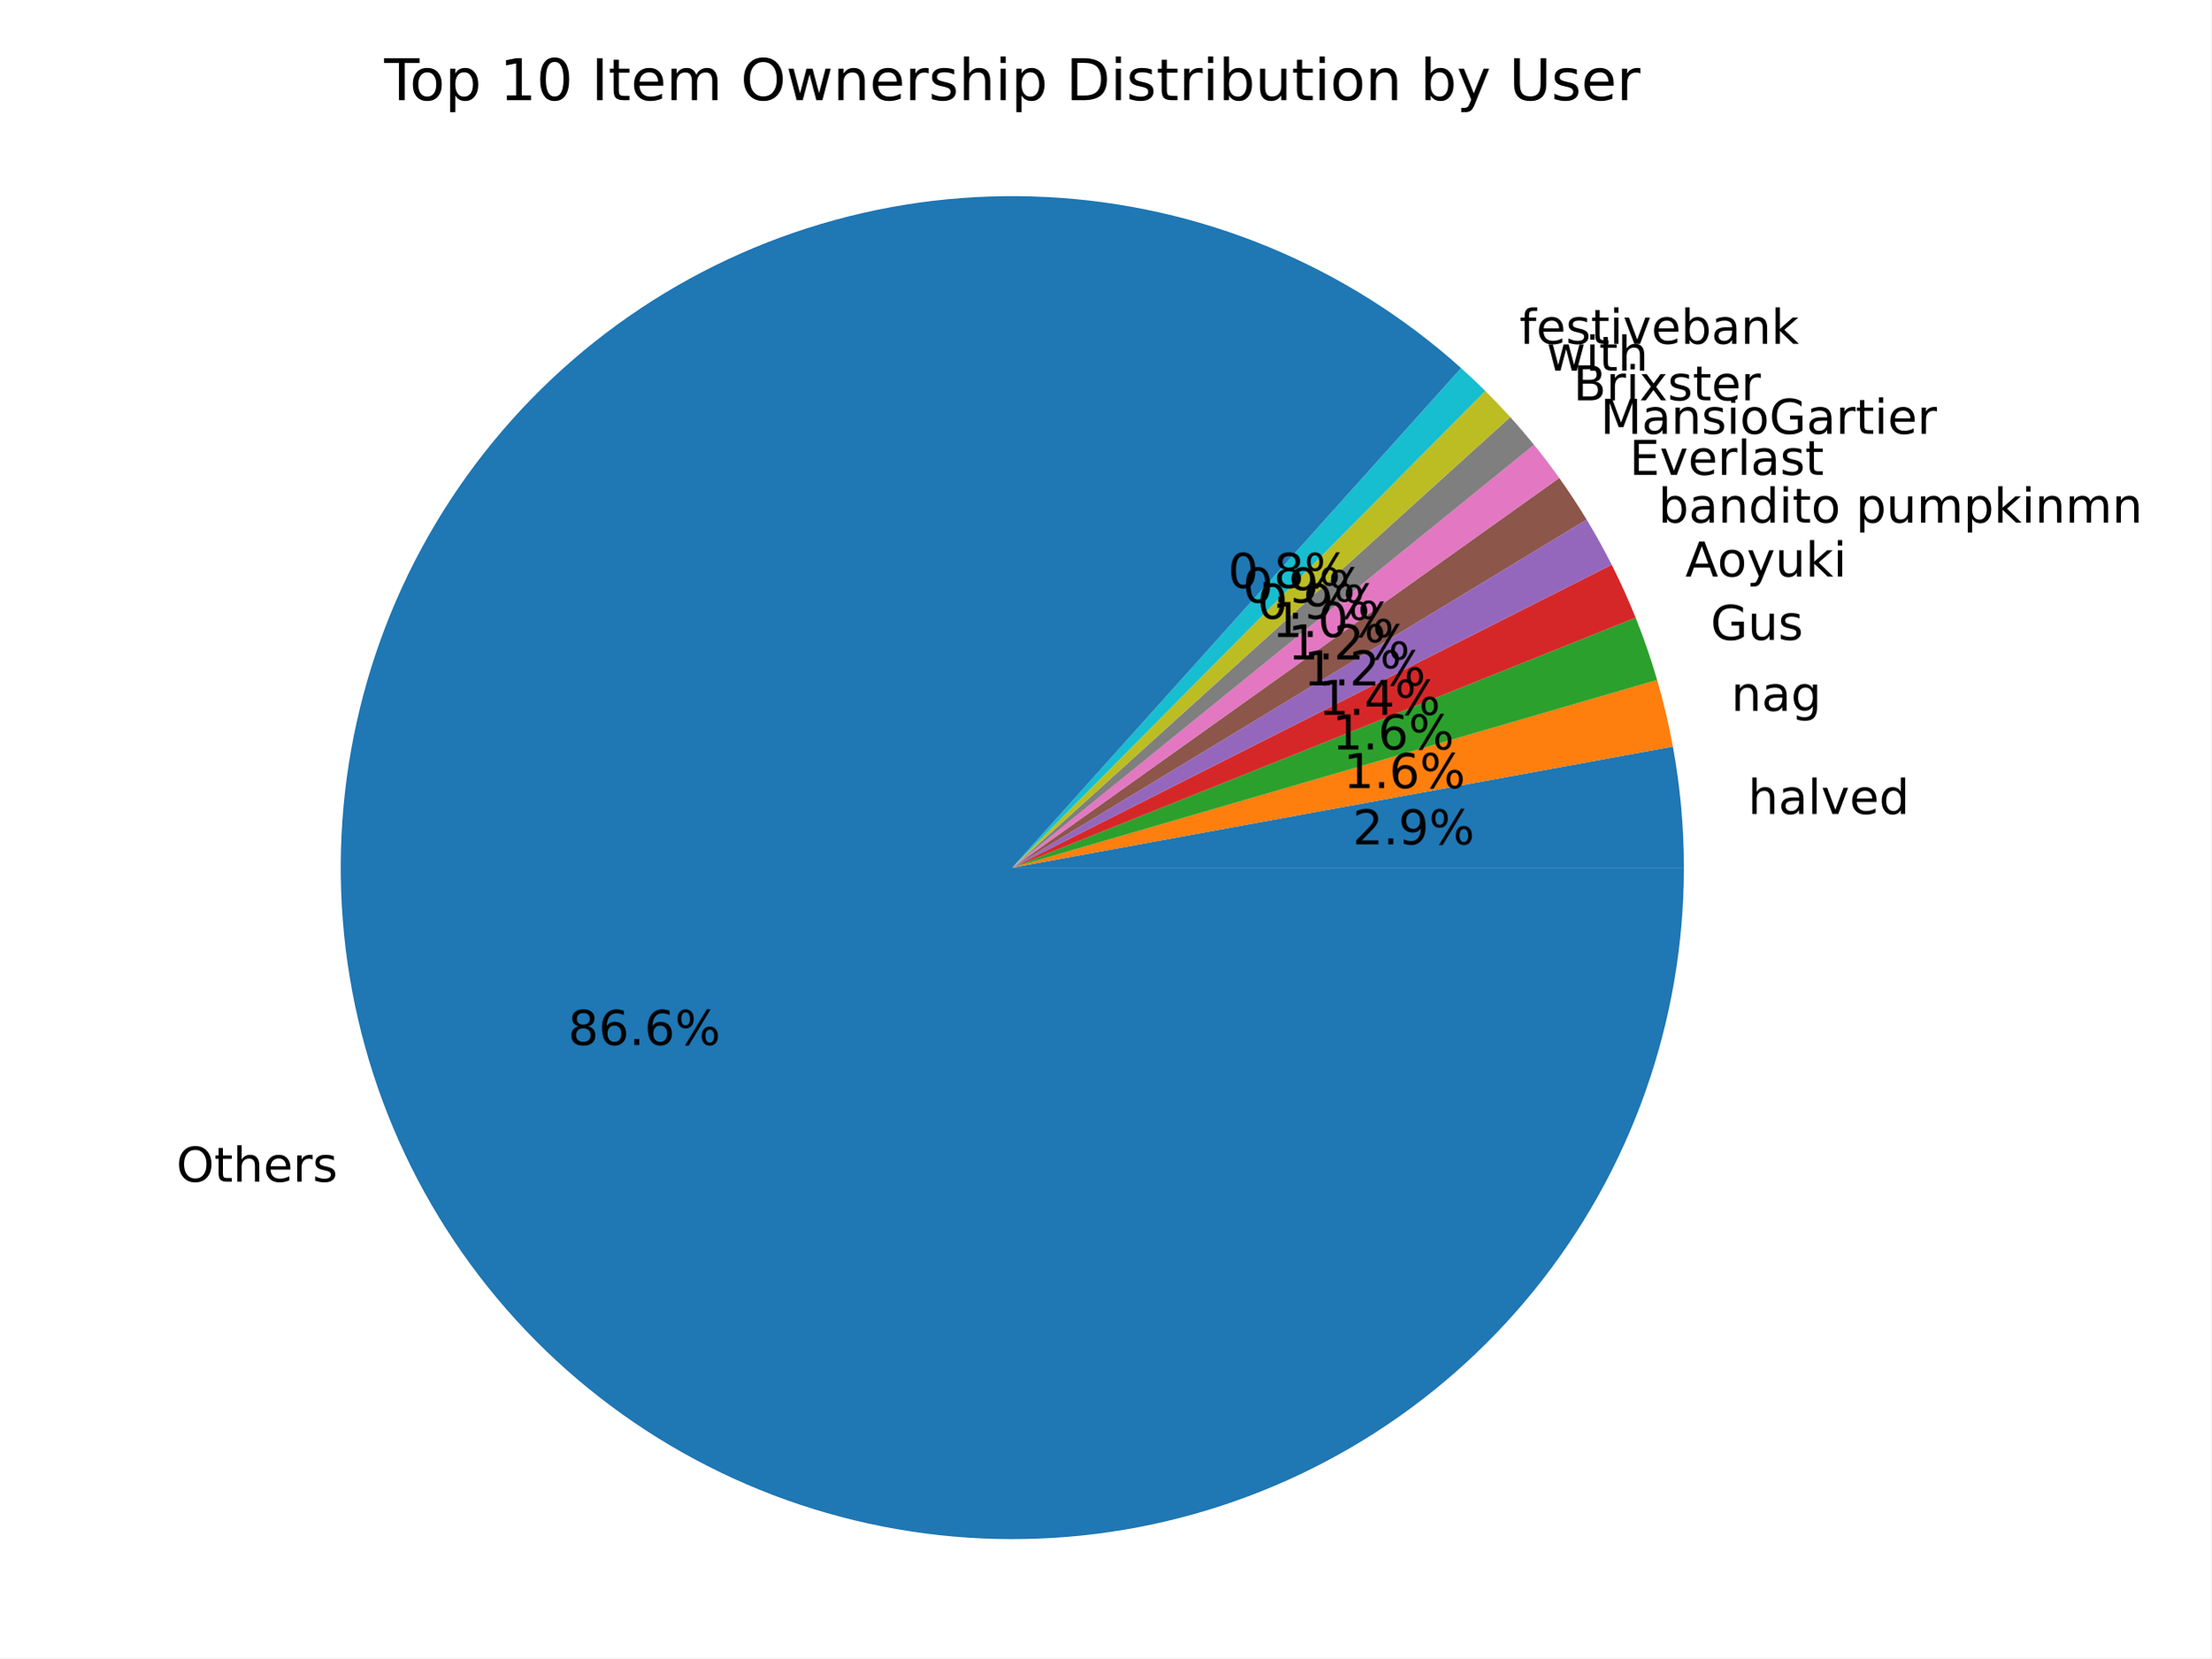
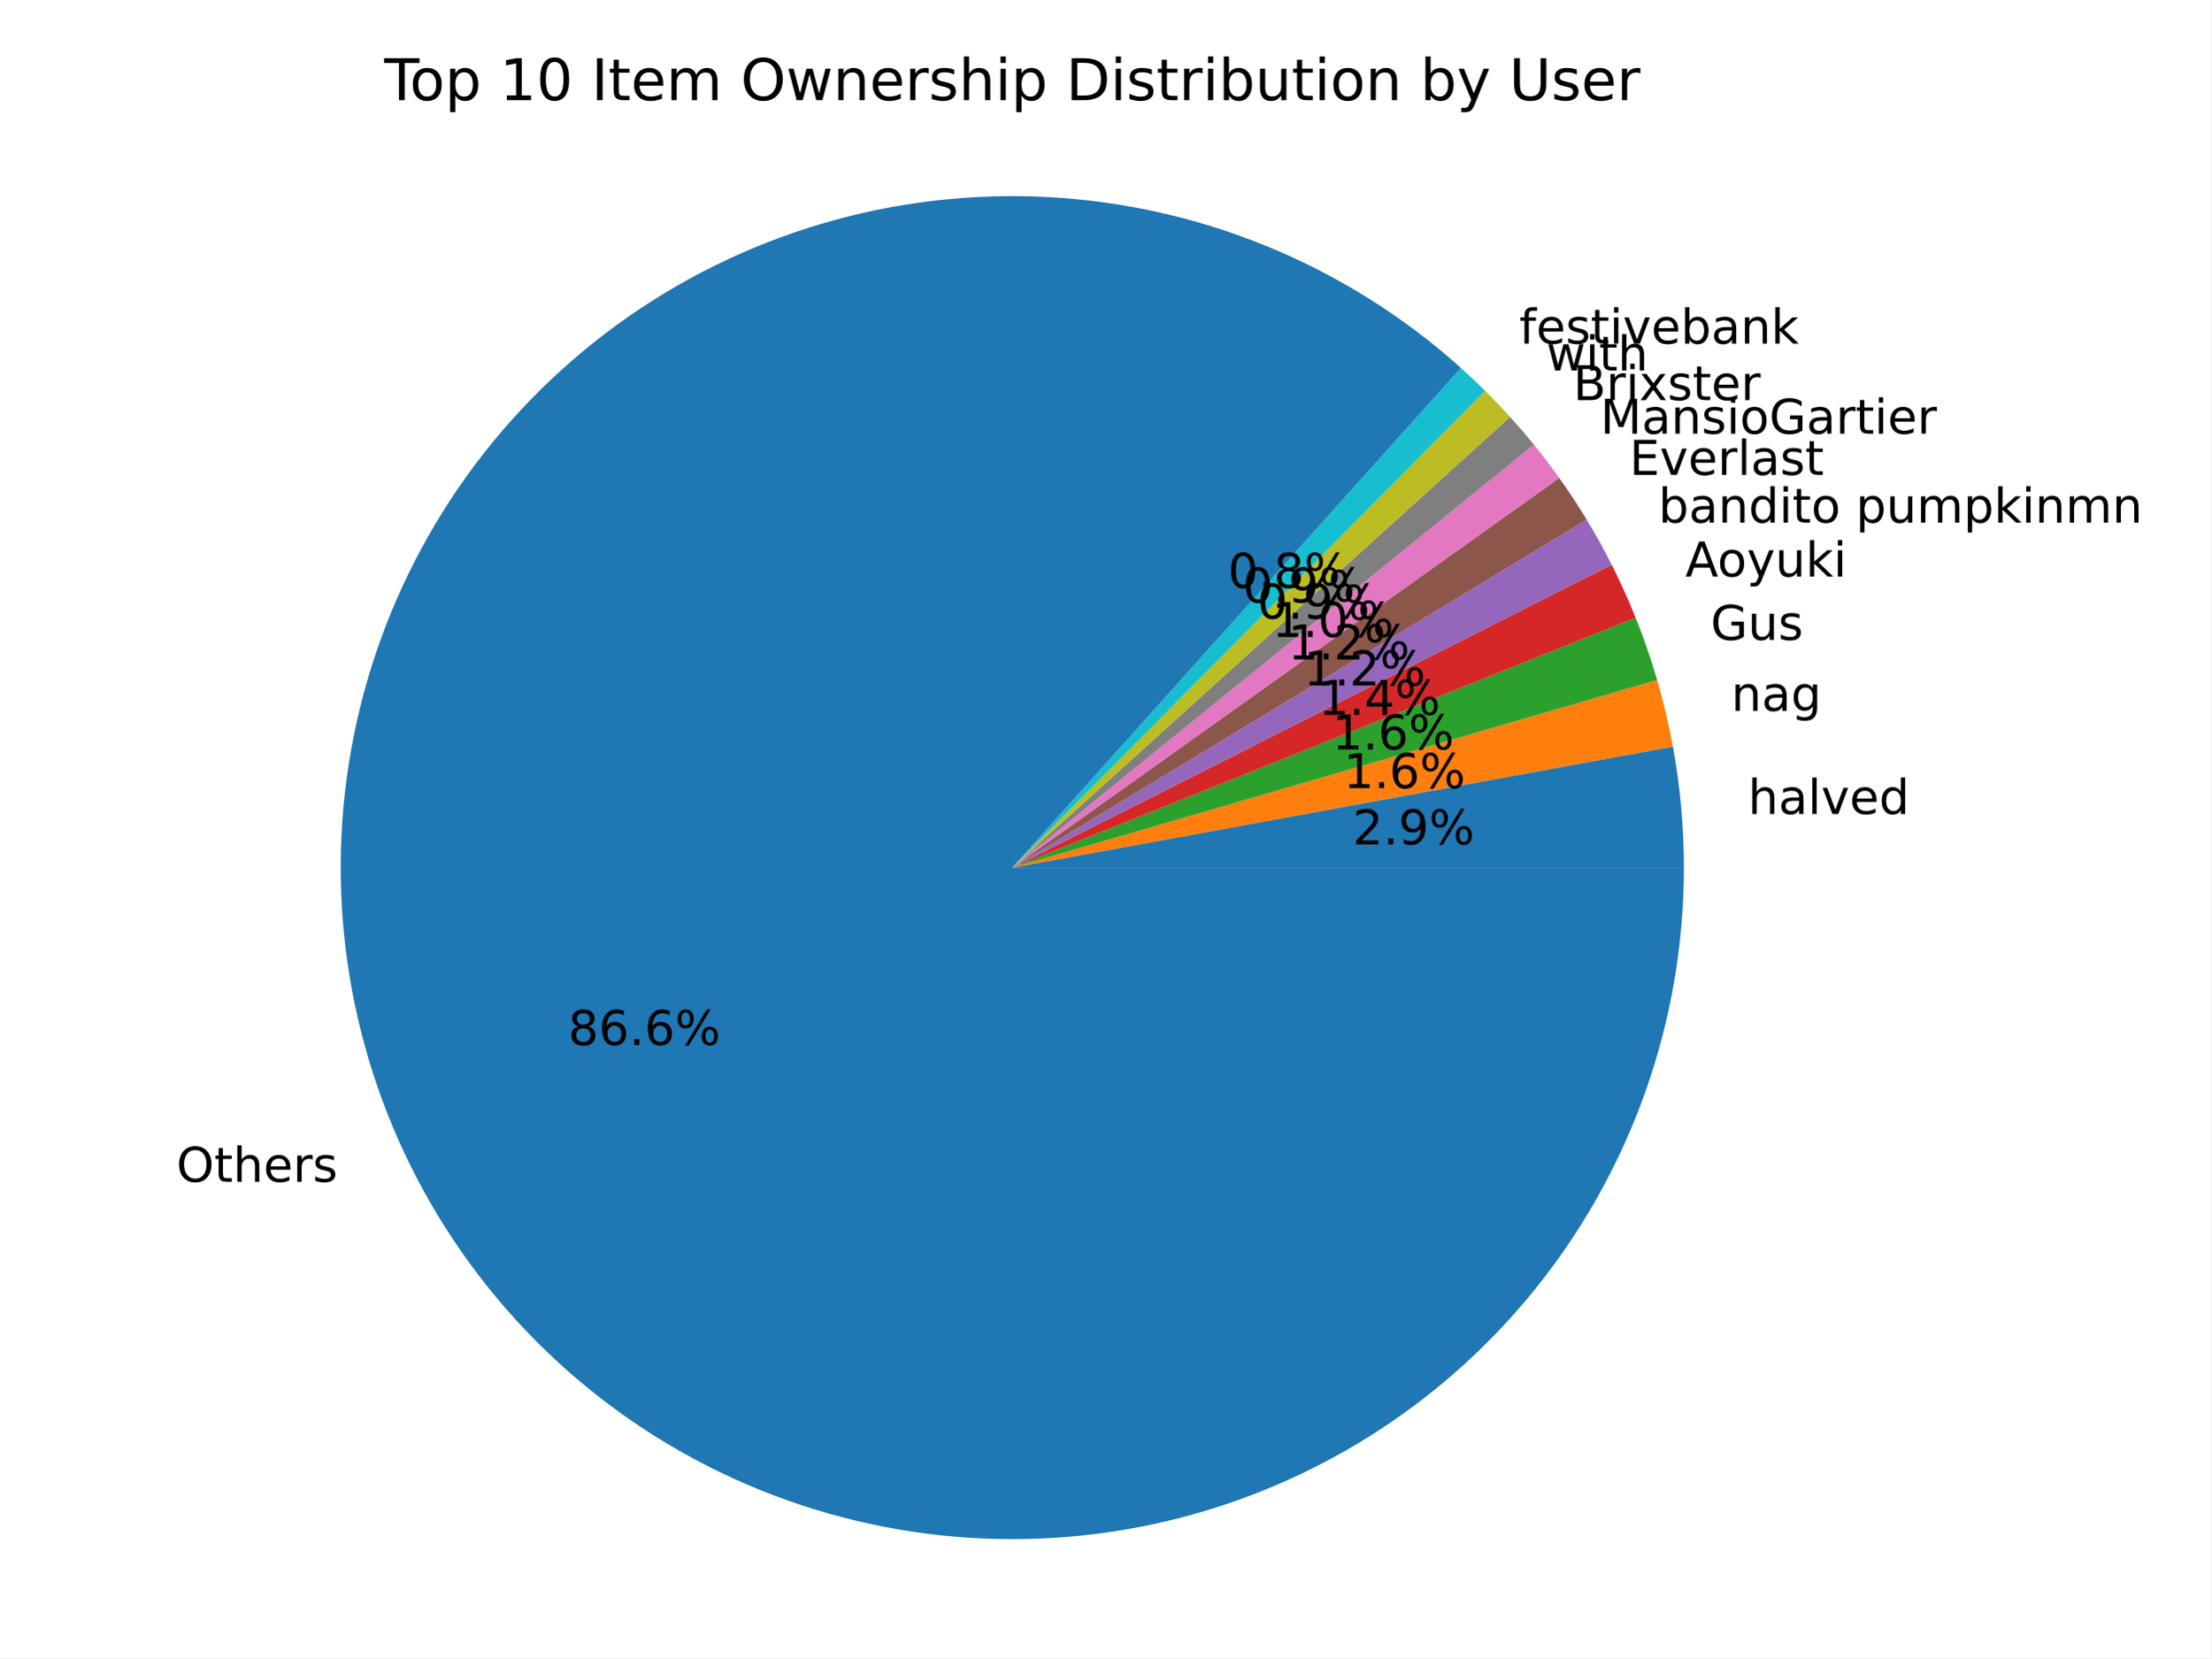
<svg xmlns="http://www.w3.org/2000/svg" xmlns:xlink="http://www.w3.org/1999/xlink" width="460.8pt" height="345.6pt" viewBox="0 0 460.8 345.6" version="1.1">
  <defs>
    <style type="text/css">*{stroke-linejoin: round; stroke-linecap: butt}</style>
  </defs>
  <g id="figure_1">
    <g id="patch_1">
      <path d="M 0 345.6  L 460.8 345.6  L 460.8 0  L 0 0  z " style="fill: #ffffff" />
    </g>
    <g id="axes_1">
      <g id="patch_2">
-         <path d="M 350.931 180.84  C 350.931 176.608 350.739 172.379 350.356 168.164  C 349.973 163.95 349.399 159.755 348.635 155.593  L 210.968 180.84  z " style="fill: #1f77b4" />
+         <path d="M 350.93 180.84  C 350.93 176.609 350.738 172.379 350.355 168.165  C 349.972 163.951 349.398 159.757 348.635 155.595  L 210.967 180.84  z " style="fill: #1f77b4" />
      </g>
      <g id="patch_3">
-         <path d="M 348.635 155.593  C 348.207 153.255 347.718 150.929 347.171 148.616  C 346.624 146.303 346.018 144.004 345.354 141.722  L 210.968 180.84  z " style="fill: #ff7f0e" />
+         <path d="M 348.635 155.595  C 348.206 153.257 347.718 150.931 347.171 148.618  C 346.623 146.305 346.017 144.006 345.353 141.724  L 210.967 180.84  z " style="fill: #ff7f0e" />
      </g>
      <g id="patch_4">
-         <path d="M 345.354 141.722  C 344.714 139.524 344.02 137.341 343.273 135.177  C 342.526 133.012 341.726 130.867 340.874 128.741  L 210.968 180.84  z " style="fill: #2ca02c" />
+         <path d="M 345.353 141.724  C 344.713 139.526 344.02 137.344 343.273 135.179  C 342.526 133.015 341.726 130.869 340.874 128.744  L 210.967 180.84  z " style="fill: #2ca02c" />
      </g>
      <g id="patch_5">
-         <path d="M 340.874 128.741  C 340.122 126.867 339.329 125.009 338.497 123.168  C 337.665 121.328 336.793 119.506 335.882 117.703  L 210.968 180.84  z " style="fill: #d62728" />
+         <path d="M 340.874 128.744  C 340.122 126.87 339.33 125.012 338.498 123.171  C 337.665 121.331 336.794 119.509 335.882 117.707  L 210.967 180.84  z " style="fill: #d62728" />
      </g>
      <g id="patch_6">
-         <path d="M 335.882 117.703  C 335.073 116.102 334.233 114.518 333.363 112.949  C 332.493 111.381 331.593 109.829 330.664 108.296  L 210.968 180.84  z " style="fill: #9467bd" />
+         <path d="M 335.882 117.707  C 335.074 116.106 334.234 114.521 333.364 112.953  C 332.494 111.385 331.594 109.833 330.665 108.3  L 210.967 180.84  z " style="fill: #9467bd" />
      </g>
      <g id="patch_7">
-         <path d="M 330.664 108.296  C 329.766 106.814 328.84 105.349 327.888 103.902  C 326.936 102.455 325.956 101.025 324.951 99.614  L 210.968 180.84  z " style="fill: #8c564b" />
+         <path d="M 330.665 108.3  C 329.767 106.818 328.842 105.353 327.89 103.906  C 326.937 102.459 325.958 101.03 324.953 99.619  L 210.967 180.84  z " style="fill: #8c564b" />
      </g>
      <g id="patch_8">
-         <path d="M 324.951 99.614  C 324.112 98.438 323.255 97.274 322.381 96.123  C 321.506 94.973 320.613 93.836 319.704 92.713  L 210.968 180.84  z " style="fill: #e377c2" />
+         <path d="M 324.953 99.619  C 324.109 98.435 323.247 97.264 322.367 96.107  C 321.487 94.95 320.589 93.806 319.673 92.677  L 210.967 180.84  z " style="fill: #e377c2" />
      </g>
      <g id="patch_9">
-         <path d="M 319.704 92.713  C 318.903 91.726 318.09 90.749 317.263 89.784  C 316.436 88.819 315.596 87.865 314.743 86.922  L 210.968 180.84  z " style="fill: #7f7f7f" />
+         <path d="M 319.673 92.677  C 318.873 91.69 318.059 90.714 317.231 89.749  C 316.404 88.784 315.564 87.83 314.711 86.888  L 210.967 180.84  z " style="fill: #7f7f7f" />
      </g>
      <g id="patch_10">
-         <path d="M 314.743 86.922  C 313.902 85.993 313.048 85.075 312.182 84.168  C 311.316 83.262 310.438 82.367 309.548 81.484  L 210.968 180.84  z " style="fill: #bcbd22" />
+         <path d="M 314.711 86.888  C 313.869 85.959 313.015 85.041 312.149 84.135  C 311.283 83.229 310.405 82.334 309.515 81.452  L 210.967 180.84  z " style="fill: #bcbd22" />
      </g>
      <g id="patch_11">
-         <path d="M 309.548 81.484  C 308.726 80.668 307.894 79.863 307.052 79.068  C 306.21 78.273 305.359 77.489 304.497 76.715  L 210.968 180.84  z " style="fill: #17becf" />
+         <path d="M 309.515 81.452  C 308.693 80.636 307.86 79.831 307.018 79.037  C 306.176 78.242 305.324 77.458 304.463 76.685  L 210.967 180.84  z " style="fill: #17becf" />
      </g>
      <g id="patch_12">
-         <path d="M 304.497 76.715  C 292.659 66.081 279.093 57.544 264.384 51.471  C 249.676 45.397 234.039 41.877 218.147 41.061  C 202.254 40.244 186.339 42.144 171.085 46.679  C 155.832 51.213 141.463 58.316 128.598 67.681  C 115.732 77.046 104.557 88.537 95.555 101.658  C 86.552 114.78 79.853 129.342 75.746 144.716  C 71.639 160.09 70.184 176.052 71.443 191.915  C 72.702 207.778 76.657 223.311 83.138 237.845  C 89.62 252.378 98.532 265.7 109.492 277.238  C 120.452 288.775 133.299 298.359 147.481 305.577  C 161.663 312.795 176.973 317.542 192.75 319.613  C 208.528 321.684 224.544 321.05 240.109 317.736  C 255.673 314.423 270.559 308.48 284.125 300.162  C 297.691 291.845 309.74 281.274 319.753 268.906  C 329.765 256.537 337.596 242.552 342.907 227.551  C 348.217 212.55 350.931 196.753 350.931 180.84  L 210.968 180.84  z " style="fill: #1f77b4" />
+         <path d="M 304.463 76.685  C 292.621 66.055 279.054 57.523 264.344 51.454  C 249.635 45.386 233.998 41.87 218.106 41.059  C 202.215 40.247 186.301 42.151 171.049 46.689  C 155.798 51.227 141.432 58.333 128.569 67.701  C 115.707 77.068 104.535 88.561 95.536 101.684  C 86.537 114.807 79.842 129.369 75.738 144.743  C 71.634 160.117 70.182 176.079 71.444 191.941  C 72.706 207.803 76.664 223.334 83.147 237.865  C 89.63 252.397 98.544 265.717 109.504 277.252  C 120.465 288.787 133.313 298.369 147.495 305.585  C 161.677 312.801 176.986 317.545 192.763 319.615  C 208.54 321.684 224.555 321.048 240.119 317.734  C 255.682 314.42 270.566 308.476 284.131 300.158  C 297.696 291.84 309.744 281.269 319.755 268.901  C 329.767 256.533 337.596 242.548 342.907 227.548  C 348.217 212.548 350.93 196.752 350.93 180.84  L 210.967 180.84  z " style="fill: #1f77b4" />
      </g>
      <g id="matplotlib.axis_1" />
      <g id="matplotlib.axis_2" />
      <g id="text_1">
-         <g transform="translate(364.2949 169.6563) scale(0.1 -0.1)">
+         <g transform="translate(364.294 169.6571) scale(0.1 -0.1)">
          <defs>
            <path id="DejaVuSans-68" d="M 3513 2113  L 3513 0  L 2938 0  L 2938 2094  Q 2938 2591 2744 2837  Q 2550 3084 2163 3084  Q 1697 3084 1428 2787  Q 1159 2491 1159 1978  L 1159 0  L 581 0  L 581 4863  L 1159 4863  L 1159 2956  Q 1366 3272 1645 3428  Q 1925 3584 2291 3584  Q 2894 3584 3203 3211  Q 3513 2838 3513 2113  z " transform="scale(0.015625)" />
            <path id="DejaVuSans-61" d="M 2194 1759  Q 1497 1759 1228 1600  Q 959 1441 959 1056  Q 959 750 1161 570  Q 1363 391 1709 391  Q 2188 391 2477 730  Q 2766 1069 2766 1631  L 2766 1759  L 2194 1759  z M 3341 1997  L 3341 0  L 2766 0  L 2766 531  Q 2569 213 2275 61  Q 1981 -91 1556 -91  Q 1019 -91 701 211  Q 384 513 384 1019  Q 384 1609 779 1909  Q 1175 2209 1959 2209  L 2766 2209  L 2766 2266  Q 2766 2663 2505 2880  Q 2244 3097 1772 3097  Q 1472 3097 1187 3025  Q 903 2953 641 2809  L 641 3341  Q 956 3463 1253 3523  Q 1550 3584 1831 3584  Q 2591 3584 2966 3190  Q 3341 2797 3341 1997  z " transform="scale(0.015625)" />
            <path id="DejaVuSans-6c" d="M 603 4863  L 1178 4863  L 1178 0  L 603 0  L 603 4863  z " transform="scale(0.015625)" />
            <path id="DejaVuSans-76" d="M 191 3500  L 800 3500  L 1894 563  L 2988 3500  L 3597 3500  L 2284 0  L 1503 0  L 191 3500  z " transform="scale(0.015625)" />
            <path id="DejaVuSans-65" d="M 3597 1894  L 3597 1613  L 953 1613  Q 991 1019 1311 708  Q 1631 397 2203 397  Q 2534 397 2845 478  Q 3156 559 3463 722  L 3463 178  Q 3153 47 2828 -22  Q 2503 -91 2169 -91  Q 1331 -91 842 396  Q 353 884 353 1716  Q 353 2575 817 3079  Q 1281 3584 2069 3584  Q 2775 3584 3186 3129  Q 3597 2675 3597 1894  z M 3022 2063  Q 3016 2534 2758 2815  Q 2500 3097 2075 3097  Q 1594 3097 1305 2825  Q 1016 2553 972 2059  L 3022 2063  z " transform="scale(0.015625)" />
            <path id="DejaVuSans-64" d="M 2906 2969  L 2906 4863  L 3481 4863  L 3481 0  L 2906 0  L 2906 525  Q 2725 213 2448 61  Q 2172 -91 1784 -91  Q 1150 -91 751 415  Q 353 922 353 1747  Q 353 2572 751 3078  Q 1150 3584 1784 3584  Q 2172 3584 2448 3432  Q 2725 3281 2906 2969  z M 947 1747  Q 947 1113 1208 752  Q 1469 391 1925 391  Q 2381 391 2643 752  Q 2906 1113 2906 1747  Q 2906 2381 2643 2742  Q 2381 3103 1925 3103  Q 1469 3103 1208 2742  Q 947 2381 947 1747  z " transform="scale(0.015625)" />
          </defs>
          <use xlink:href="#DejaVuSans-68" />
          <use xlink:href="#DejaVuSans-61" x="63.379" />
          <use xlink:href="#DejaVuSans-6c" x="124.658" />
          <use xlink:href="#DejaVuSans-76" x="152.441" />
          <use xlink:href="#DejaVuSans-65" x="211.621" />
          <use xlink:href="#DejaVuSans-64" x="273.145" />
        </g>
      </g>
      <g id="text_2">
-         <g transform="translate(281.8983 175.9941) scale(0.1 -0.1)">
+         <g transform="translate(281.8974 175.9945) scale(0.1 -0.1)">
          <defs>
            <path id="DejaVuSans-32" d="M 1228 531  L 3431 531  L 3431 0  L 469 0  L 469 531  Q 828 903 1448 1529  Q 2069 2156 2228 2338  Q 2531 2678 2651 2914  Q 2772 3150 2772 3378  Q 2772 3750 2511 3984  Q 2250 4219 1831 4219  Q 1534 4219 1204 4116  Q 875 4013 500 3803  L 500 4441  Q 881 4594 1212 4672  Q 1544 4750 1819 4750  Q 2544 4750 2975 4387  Q 3406 4025 3406 3419  Q 3406 3131 3298 2873  Q 3191 2616 2906 2266  Q 2828 2175 2409 1742  Q 1991 1309 1228 531  z " transform="scale(0.015625)" />
            <path id="DejaVuSans-2e" d="M 684 794  L 1344 794  L 1344 0  L 684 0  L 684 794  z " transform="scale(0.015625)" />
            <path id="DejaVuSans-39" d="M 703 97  L 703 672  Q 941 559 1184 500  Q 1428 441 1663 441  Q 2288 441 2617 861  Q 2947 1281 2994 2138  Q 2813 1869 2534 1725  Q 2256 1581 1919 1581  Q 1219 1581 811 2004  Q 403 2428 403 3163  Q 403 3881 828 4315  Q 1253 4750 1959 4750  Q 2769 4750 3195 4129  Q 3622 3509 3622 2328  Q 3622 1225 3098 567  Q 2575 -91 1691 -91  Q 1453 -91 1209 -44  Q 966 3 703 97  z M 1959 2075  Q 2384 2075 2632 2365  Q 2881 2656 2881 3163  Q 2881 3666 2632 3958  Q 2384 4250 1959 4250  Q 1534 4250 1286 3958  Q 1038 3666 1038 3163  Q 1038 2656 1286 2365  Q 1534 2075 1959 2075  z " transform="scale(0.015625)" />
            <path id="DejaVuSans-25" d="M 4653 2053  Q 4381 2053 4226 1822  Q 4072 1591 4072 1178  Q 4072 772 4226 539  Q 4381 306 4653 306  Q 4919 306 5073 539  Q 5228 772 5228 1178  Q 5228 1588 5073 1820  Q 4919 2053 4653 2053  z M 4653 2450  Q 5147 2450 5437 2106  Q 5728 1763 5728 1178  Q 5728 594 5436 251  Q 5144 -91 4653 -91  Q 4153 -91 3862 251  Q 3572 594 3572 1178  Q 3572 1766 3864 2108  Q 4156 2450 4653 2450  z M 1428 4353  Q 1159 4353 1004 4120  Q 850 3888 850 3481  Q 850 3069 1003 2837  Q 1156 2606 1428 2606  Q 1700 2606 1854 2837  Q 2009 3069 2009 3481  Q 2009 3884 1853 4118  Q 1697 4353 1428 4353  z M 4250 4750  L 4750 4750  L 1831 -91  L 1331 -91  L 4250 4750  z M 1428 4750  Q 1922 4750 2215 4408  Q 2509 4066 2509 3481  Q 2509 2891 2217 2550  Q 1925 2209 1428 2209  Q 931 2209 642 2551  Q 353 2894 353 3481  Q 353 4063 643 4406  Q 934 4750 1428 4750  z " transform="scale(0.015625)" />
          </defs>
          <use xlink:href="#DejaVuSans-32" />
          <use xlink:href="#DejaVuSans-2e" x="63.623" />
          <use xlink:href="#DejaVuSans-39" x="95.41" />
          <use xlink:href="#DejaVuSans-25" x="159.033" />
        </g>
      </g>
      <g id="text_3">
-         <g transform="translate(360.7915 148.1528) scale(0.1 -0.1)">
+         <g transform="translate(360.791 148.1548) scale(0.1 -0.1)">
          <defs>
            <path id="DejaVuSans-6e" d="M 3513 2113  L 3513 0  L 2938 0  L 2938 2094  Q 2938 2591 2744 2837  Q 2550 3084 2163 3084  Q 1697 3084 1428 2787  Q 1159 2491 1159 1978  L 1159 0  L 581 0  L 581 3500  L 1159 3500  L 1159 2956  Q 1366 3272 1645 3428  Q 1925 3584 2291 3584  Q 2894 3584 3203 3211  Q 3513 2838 3513 2113  z " transform="scale(0.015625)" />
            <path id="DejaVuSans-67" d="M 2906 1791  Q 2906 2416 2648 2759  Q 2391 3103 1925 3103  Q 1463 3103 1205 2759  Q 947 2416 947 1791  Q 947 1169 1205 825  Q 1463 481 1925 481  Q 2391 481 2648 825  Q 2906 1169 2906 1791  z M 3481 434  Q 3481 -459 3084 -895  Q 2688 -1331 1869 -1331  Q 1566 -1331 1297 -1286  Q 1028 -1241 775 -1147  L 775 -588  Q 1028 -725 1275 -790  Q 1522 -856 1778 -856  Q 2344 -856 2625 -561  Q 2906 -266 2906 331  L 2906 616  Q 2728 306 2450 153  Q 2172 0 1784 0  Q 1141 0 747 490  Q 353 981 353 1791  Q 353 2603 747 3093  Q 1141 3584 1784 3584  Q 2172 3584 2450 3431  Q 2728 3278 2906 2969  L 2906 3500  L 3481 3500  L 3481 434  z " transform="scale(0.015625)" />
          </defs>
          <use xlink:href="#DejaVuSans-6e" />
          <use xlink:href="#DejaVuSans-61" x="63.379" />
          <use xlink:href="#DejaVuSans-67" x="124.658" />
        </g>
      </g>
      <g id="text_4">
-         <g transform="translate(279.9873 164.2649) scale(0.1 -0.1)">
+         <g transform="translate(279.9866 164.266) scale(0.1 -0.1)">
          <defs>
            <path id="DejaVuSans-31" d="M 794 531  L 1825 531  L 1825 4091  L 703 3866  L 703 4441  L 1819 4666  L 2450 4666  L 2450 531  L 3481 531  L 3481 0  L 794 0  L 794 531  z " transform="scale(0.015625)" />
            <path id="DejaVuSans-36" d="M 2113 2584  Q 1688 2584 1439 2293  Q 1191 2003 1191 1497  Q 1191 994 1439 701  Q 1688 409 2113 409  Q 2538 409 2786 701  Q 3034 994 3034 1497  Q 3034 2003 2786 2293  Q 2538 2584 2113 2584  z M 3366 4563  L 3366 3988  Q 3128 4100 2886 4159  Q 2644 4219 2406 4219  Q 1781 4219 1451 3797  Q 1122 3375 1075 2522  Q 1259 2794 1537 2939  Q 1816 3084 2150 3084  Q 2853 3084 3261 2657  Q 3669 2231 3669 1497  Q 3669 778 3244 343  Q 2819 -91 2113 -91  Q 1303 -91 875 529  Q 447 1150 447 2328  Q 447 3434 972 4092  Q 1497 4750 2381 4750  Q 2619 4750 2861 4703  Q 3103 4656 3366 4563  z " transform="scale(0.015625)" />
          </defs>
          <use xlink:href="#DejaVuSans-31" />
          <use xlink:href="#DejaVuSans-2e" x="63.623" />
          <use xlink:href="#DejaVuSans-36" x="95.41" />
          <use xlink:href="#DejaVuSans-25" x="159.033" />
        </g>
      </g>
      <g id="text_5">
-         <g transform="translate(356.5034 133.3699) scale(0.1 -0.1)">
+         <g transform="translate(356.5034 133.3728) scale(0.1 -0.1)">
          <defs>
            <path id="DejaVuSans-47" d="M 3809 666  L 3809 1919  L 2778 1919  L 2778 2438  L 4434 2438  L 4434 434  Q 4069 175 3628 42  Q 3188 -91 2688 -91  Q 1594 -91 976 548  Q 359 1188 359 2328  Q 359 3472 976 4111  Q 1594 4750 2688 4750  Q 3144 4750 3555 4637  Q 3966 4525 4313 4306  L 4313 3634  Q 3963 3931 3569 4081  Q 3175 4231 2741 4231  Q 1884 4231 1454 3753  Q 1025 3275 1025 2328  Q 1025 1384 1454 906  Q 1884 428 2741 428  Q 3075 428 3337 486  Q 3600 544 3809 666  z " transform="scale(0.015625)" />
            <path id="DejaVuSans-75" d="M 544 1381  L 544 3500  L 1119 3500  L 1119 1403  Q 1119 906 1312 657  Q 1506 409 1894 409  Q 2359 409 2629 706  Q 2900 1003 2900 1516  L 2900 3500  L 3475 3500  L 3475 0  L 2900 0  L 2900 538  Q 2691 219 2414 64  Q 2138 -91 1772 -91  Q 1169 -91 856 284  Q 544 659 544 1381  z M 1991 3584  L 1991 3584  z " transform="scale(0.015625)" />
            <path id="DejaVuSans-73" d="M 2834 3397  L 2834 2853  Q 2591 2978 2328 3040  Q 2066 3103 1784 3103  Q 1356 3103 1142 2972  Q 928 2841 928 2578  Q 928 2378 1081 2264  Q 1234 2150 1697 2047  L 1894 2003  Q 2506 1872 2764 1633  Q 3022 1394 3022 966  Q 3022 478 2636 193  Q 2250 -91 1575 -91  Q 1294 -91 989 -36  Q 684 19 347 128  L 347 722  Q 666 556 975 473  Q 1284 391 1588 391  Q 1994 391 2212 530  Q 2431 669 2431 922  Q 2431 1156 2273 1281  Q 2116 1406 1581 1522  L 1381 1569  Q 847 1681 609 1914  Q 372 2147 372 2553  Q 372 3047 722 3315  Q 1072 3584 1716 3584  Q 2034 3584 2315 3537  Q 2597 3491 2834 3397  z " transform="scale(0.015625)" />
          </defs>
          <use xlink:href="#DejaVuSans-47" />
          <use xlink:href="#DejaVuSans-75" x="77.49" />
          <use xlink:href="#DejaVuSans-73" x="140.869" />
        </g>
      </g>
      <g id="text_6">
-         <g transform="translate(277.6484 156.2015) scale(0.1 -0.1)">
+         <g transform="translate(277.6479 156.203) scale(0.1 -0.1)">
          <use xlink:href="#DejaVuSans-31" />
          <use xlink:href="#DejaVuSans-2e" x="63.623" />
          <use xlink:href="#DejaVuSans-36" x="95.41" />
          <use xlink:href="#DejaVuSans-25" x="159.033" />
        </g>
      </g>
      <g id="text_7">
-         <g transform="translate(351.25 120.1604) scale(0.1 -0.1)">
+         <g transform="translate(351.2507 120.164) scale(0.1 -0.1)">
          <defs>
            <path id="DejaVuSans-41" d="M 2188 4044  L 1331 1722  L 3047 1722  L 2188 4044  z M 1831 4666  L 2547 4666  L 4325 0  L 3669 0  L 3244 1197  L 1141 1197  L 716 0  L 50 0  L 1831 4666  z " transform="scale(0.015625)" />
            <path id="DejaVuSans-6f" d="M 1959 3097  Q 1497 3097 1228 2736  Q 959 2375 959 1747  Q 959 1119 1226 758  Q 1494 397 1959 397  Q 2419 397 2687 759  Q 2956 1122 2956 1747  Q 2956 2369 2687 2733  Q 2419 3097 1959 3097  z M 1959 3584  Q 2709 3584 3137 3096  Q 3566 2609 3566 1747  Q 3566 888 3137 398  Q 2709 -91 1959 -91  Q 1206 -91 779 398  Q 353 888 353 1747  Q 353 2609 779 3096  Q 1206 3584 1959 3584  z " transform="scale(0.015625)" />
            <path id="DejaVuSans-79" d="M 2059 -325  Q 1816 -950 1584 -1140  Q 1353 -1331 966 -1331  L 506 -1331  L 506 -850  L 844 -850  Q 1081 -850 1212 -737  Q 1344 -625 1503 -206  L 1606 56  L 191 3500  L 800 3500  L 1894 763  L 2988 3500  L 3597 3500  L 2059 -325  z " transform="scale(0.015625)" />
            <path id="DejaVuSans-6b" d="M 581 4863  L 1159 4863  L 1159 1991  L 2875 3500  L 3609 3500  L 1753 1863  L 3688 0  L 2938 0  L 1159 1709  L 1159 0  L 581 0  L 581 4863  z " transform="scale(0.015625)" />
            <path id="DejaVuSans-69" d="M 603 3500  L 1178 3500  L 1178 0  L 603 0  L 603 3500  z M 603 4863  L 1178 4863  L 1178 4134  L 603 4134  L 603 4863  z " transform="scale(0.015625)" />
          </defs>
          <use xlink:href="#DejaVuSans-41" />
          <use xlink:href="#DejaVuSans-6f" x="66.658" />
          <use xlink:href="#DejaVuSans-79" x="127.84" />
          <use xlink:href="#DejaVuSans-75" x="187.02" />
          <use xlink:href="#DejaVuSans-6b" x="250.398" />
          <use xlink:href="#DejaVuSans-69" x="308.309" />
        </g>
      </g>
      <g id="text_8">
-         <g transform="translate(274.7829 148.9963) scale(0.1 -0.1)">
+         <g transform="translate(274.7828 148.9982) scale(0.1 -0.1)">
          <defs>
            <path id="DejaVuSans-34" d="M 2419 4116  L 825 1625  L 2419 1625  L 2419 4116  z M 2253 4666  L 3047 4666  L 3047 1625  L 3713 1625  L 3713 1100  L 3047 1100  L 3047 0  L 2419 0  L 2419 1100  L 313 1100  L 313 1709  L 2253 4666  z " transform="scale(0.015625)" />
          </defs>
          <use xlink:href="#DejaVuSans-31" />
          <use xlink:href="#DejaVuSans-2e" x="63.623" />
          <use xlink:href="#DejaVuSans-34" x="95.41" />
          <use xlink:href="#DejaVuSans-25" x="159.033" />
        </g>
      </g>
      <g id="text_9">
-         <g transform="translate(345.6026 108.9196) scale(0.1 -0.1)">
+         <g transform="translate(345.6039 108.9236) scale(0.1 -0.1)">
          <defs>
            <path id="DejaVuSans-62" d="M 3116 1747  Q 3116 2381 2855 2742  Q 2594 3103 2138 3103  Q 1681 3103 1420 2742  Q 1159 2381 1159 1747  Q 1159 1113 1420 752  Q 1681 391 2138 391  Q 2594 391 2855 752  Q 3116 1113 3116 1747  z M 1159 2969  Q 1341 3281 1617 3432  Q 1894 3584 2278 3584  Q 2916 3584 3314 3078  Q 3713 2572 3713 1747  Q 3713 922 3314 415  Q 2916 -91 2278 -91  Q 1894 -91 1617 61  Q 1341 213 1159 525  L 1159 0  L 581 0  L 581 4863  L 1159 4863  L 1159 2969  z " transform="scale(0.015625)" />
            <path id="DejaVuSans-74" d="M 1172 4494  L 1172 3500  L 2356 3500  L 2356 3053  L 1172 3053  L 1172 1153  Q 1172 725 1289 603  Q 1406 481 1766 481  L 2356 481  L 2356 0  L 1766 0  Q 1100 0 847 248  Q 594 497 594 1153  L 594 3053  L 172 3053  L 172 3500  L 594 3500  L 594 4494  L 1172 4494  z " transform="scale(0.015625)" />
            <path id="DejaVuSans-20" transform="scale(0.015625)" />
            <path id="DejaVuSans-70" d="M 1159 525  L 1159 -1331  L 581 -1331  L 581 3500  L 1159 3500  L 1159 2969  Q 1341 3281 1617 3432  Q 1894 3584 2278 3584  Q 2916 3584 3314 3078  Q 3713 2572 3713 1747  Q 3713 922 3314 415  Q 2916 -91 2278 -91  Q 1894 -91 1617 61  Q 1341 213 1159 525  z M 3116 1747  Q 3116 2381 2855 2742  Q 2594 3103 2138 3103  Q 1681 3103 1420 2742  Q 1159 2381 1159 1747  Q 1159 1113 1420 752  Q 1681 391 2138 391  Q 2594 391 2855 752  Q 3116 1113 3116 1747  z " transform="scale(0.015625)" />
            <path id="DejaVuSans-6d" d="M 3328 2828  Q 3544 3216 3844 3400  Q 4144 3584 4550 3584  Q 5097 3584 5394 3201  Q 5691 2819 5691 2113  L 5691 0  L 5113 0  L 5113 2094  Q 5113 2597 4934 2840  Q 4756 3084 4391 3084  Q 3944 3084 3684 2787  Q 3425 2491 3425 1978  L 3425 0  L 2847 0  L 2847 2094  Q 2847 2600 2669 2842  Q 2491 3084 2119 3084  Q 1678 3084 1418 2786  Q 1159 2488 1159 1978  L 1159 0  L 581 0  L 581 3500  L 1159 3500  L 1159 2956  Q 1356 3278 1631 3431  Q 1906 3584 2284 3584  Q 2666 3584 2933 3390  Q 3200 3197 3328 2828  z " transform="scale(0.015625)" />
          </defs>
          <use xlink:href="#DejaVuSans-62" />
          <use xlink:href="#DejaVuSans-61" x="63.477" />
          <use xlink:href="#DejaVuSans-6e" x="124.756" />
          <use xlink:href="#DejaVuSans-64" x="188.135" />
          <use xlink:href="#DejaVuSans-69" x="251.611" />
          <use xlink:href="#DejaVuSans-74" x="279.395" />
          <use xlink:href="#DejaVuSans-6f" x="318.604" />
          <use xlink:href="#DejaVuSans-20" x="379.785" />
          <use xlink:href="#DejaVuSans-70" x="411.572" />
          <use xlink:href="#DejaVuSans-75" x="475.049" />
          <use xlink:href="#DejaVuSans-6d" x="538.428" />
          <use xlink:href="#DejaVuSans-70" x="635.84" />
          <use xlink:href="#DejaVuSans-6b" x="699.316" />
          <use xlink:href="#DejaVuSans-69" x="757.227" />
          <use xlink:href="#DejaVuSans-6e" x="785.01" />
          <use xlink:href="#DejaVuSans-6d" x="848.389" />
          <use xlink:href="#DejaVuSans-6e" x="945.801" />
        </g>
      </g>
      <g id="text_10">
-         <g transform="translate(271.7025 142.8649) scale(0.1 -0.1)">
+         <g transform="translate(271.7028 142.8671) scale(0.1 -0.1)">
          <use xlink:href="#DejaVuSans-31" />
          <use xlink:href="#DejaVuSans-2e" x="63.623" />
          <use xlink:href="#DejaVuSans-32" x="95.41" />
          <use xlink:href="#DejaVuSans-25" x="159.033" />
        </g>
      </g>
      <g id="text_11">
-         <g transform="translate(339.5799 98.96763) scale(0.1 -0.1)">
+         <g transform="translate(339.5819 98.97209) scale(0.1 -0.1)">
          <defs>
            <path id="DejaVuSans-45" d="M 628 4666  L 3578 4666  L 3578 4134  L 1259 4134  L 1259 2753  L 3481 2753  L 3481 2222  L 1259 2222  L 1259 531  L 3634 531  L 3634 0  L 628 0  L 628 4666  z " transform="scale(0.015625)" />
            <path id="DejaVuSans-72" d="M 2631 2963  Q 2534 3019 2420 3045  Q 2306 3072 2169 3072  Q 1681 3072 1420 2755  Q 1159 2438 1159 1844  L 1159 0  L 581 0  L 581 3500  L 1159 3500  L 1159 2956  Q 1341 3275 1631 3429  Q 1922 3584 2338 3584  Q 2397 3584 2469 3576  Q 2541 3569 2628 3553  L 2631 2963  z " transform="scale(0.015625)" />
          </defs>
          <use xlink:href="#DejaVuSans-45" />
          <use xlink:href="#DejaVuSans-76" x="63.184" />
          <use xlink:href="#DejaVuSans-65" x="122.363" />
          <use xlink:href="#DejaVuSans-72" x="183.887" />
          <use xlink:href="#DejaVuSans-6c" x="225" />
          <use xlink:href="#DejaVuSans-61" x="252.783" />
          <use xlink:href="#DejaVuSans-73" x="314.062" />
          <use xlink:href="#DejaVuSans-74" x="366.162" />
        </g>
      </g>
      <g id="text_12">
-         <g transform="translate(268.4174 137.4366) scale(0.1 -0.1)">
+         <g transform="translate(268.418 137.439) scale(0.1 -0.1)">
          <use xlink:href="#DejaVuSans-31" />
          <use xlink:href="#DejaVuSans-2e" x="63.623" />
          <use xlink:href="#DejaVuSans-32" x="95.41" />
          <use xlink:href="#DejaVuSans-25" x="159.033" />
        </g>
      </g>
      <g id="text_13">
-         <g transform="translate(333.522 90.41098) scale(0.1 -0.1)">
+         <g transform="translate(333.5073 90.39285) scale(0.1 -0.1)">
          <defs>
            <path id="DejaVuSans-4d" d="M 628 4666  L 1569 4666  L 2759 1491  L 3956 4666  L 4897 4666  L 4897 0  L 4281 0  L 4281 4097  L 3078 897  L 2444 897  L 1241 4097  L 1241 0  L 628 0  L 628 4666  z " transform="scale(0.015625)" />
          </defs>
          <use xlink:href="#DejaVuSans-4d" />
          <use xlink:href="#DejaVuSans-61" x="86.279" />
          <use xlink:href="#DejaVuSans-6e" x="147.559" />
          <use xlink:href="#DejaVuSans-73" x="210.938" />
          <use xlink:href="#DejaVuSans-69" x="263.037" />
          <use xlink:href="#DejaVuSans-6f" x="290.82" />
          <use xlink:href="#DejaVuSans-47" x="352.002" />
          <use xlink:href="#DejaVuSans-61" x="429.492" />
          <use xlink:href="#DejaVuSans-72" x="490.771" />
          <use xlink:href="#DejaVuSans-74" x="531.885" />
          <use xlink:href="#DejaVuSans-69" x="571.094" />
          <use xlink:href="#DejaVuSans-65" x="598.877" />
          <use xlink:href="#DejaVuSans-72" x="660.4" />
        </g>
      </g>
      <g id="text_14">
-         <g transform="translate(265.1131 132.7693) scale(0.1 -0.1)">
+         <g transform="translate(265.1046 132.7595) scale(0.1 -0.1)">
          <defs>
            <path id="DejaVuSans-30" d="M 2034 4250  Q 1547 4250 1301 3770  Q 1056 3291 1056 2328  Q 1056 1369 1301 889  Q 1547 409 2034 409  Q 2525 409 2770 889  Q 3016 1369 3016 2328  Q 3016 3291 2770 3770  Q 2525 4250 2034 4250  z M 2034 4750  Q 2819 4750 3233 4129  Q 3647 3509 3647 2328  Q 3647 1150 3233 529  Q 2819 -91 2034 -91  Q 1250 -91 836 529  Q 422 1150 422 2328  Q 422 3509 836 4129  Q 1250 4750 2034 4750  z " transform="scale(0.015625)" />
          </defs>
          <use xlink:href="#DejaVuSans-31" />
          <use xlink:href="#DejaVuSans-2e" x="63.623" />
          <use xlink:href="#DejaVuSans-30" x="95.41" />
          <use xlink:href="#DejaVuSans-25" x="159.033" />
        </g>
      </g>
      <g id="text_15">
-         <g transform="translate(327.8921 83.43788) scale(0.1 -0.1)">
+         <g transform="translate(327.858 83.39918) scale(0.1 -0.1)">
          <defs>
            <path id="DejaVuSans-42" d="M 1259 2228  L 1259 519  L 2272 519  Q 2781 519 3026 730  Q 3272 941 3272 1375  Q 3272 1813 3026 2020  Q 2781 2228 2272 2228  L 1259 2228  z M 1259 4147  L 1259 2741  L 2194 2741  Q 2656 2741 2882 2914  Q 3109 3088 3109 3444  Q 3109 3797 2882 3972  Q 2656 4147 2194 4147  L 1259 4147  z M 628 4666  L 2241 4666  Q 2963 4666 3353 4366  Q 3744 4066 3744 3513  Q 3744 3084 3544 2831  Q 3344 2578 2956 2516  Q 3422 2416 3680 2098  Q 3938 1781 3938 1306  Q 3938 681 3513 340  Q 3088 0 2303 0  L 628 0  L 628 4666  z " transform="scale(0.015625)" />
            <path id="DejaVuSans-78" d="M 3513 3500  L 2247 1797  L 3578 0  L 2900 0  L 1881 1375  L 863 0  L 184 0  L 1544 1831  L 300 3500  L 978 3500  L 1906 2253  L 2834 3500  L 3513 3500  z " transform="scale(0.015625)" />
          </defs>
          <use xlink:href="#DejaVuSans-42" />
          <use xlink:href="#DejaVuSans-72" x="68.604" />
          <use xlink:href="#DejaVuSans-69" x="109.717" />
          <use xlink:href="#DejaVuSans-78" x="137.5" />
          <use xlink:href="#DejaVuSans-73" x="196.68" />
          <use xlink:href="#DejaVuSans-74" x="248.779" />
          <use xlink:href="#DejaVuSans-65" x="287.988" />
          <use xlink:href="#DejaVuSans-72" x="349.512" />
        </g>
      </g>
      <g id="text_16">
-         <g transform="translate(262.0422 128.9658) scale(0.1 -0.1)">
+         <g transform="translate(262.0232 128.9447) scale(0.1 -0.1)">
          <use xlink:href="#DejaVuSans-30" />
          <use xlink:href="#DejaVuSans-2e" x="63.623" />
          <use xlink:href="#DejaVuSans-39" x="95.41" />
          <use xlink:href="#DejaVuSans-25" x="159.033" />
        </g>
      </g>
      <g id="text_17">
-         <g transform="translate(322.3035 77.26034) scale(0.1 -0.1)">
+         <g transform="translate(322.2676 77.22384) scale(0.1 -0.1)">
          <defs>
            <path id="DejaVuSans-77" d="M 269 3500  L 844 3500  L 1563 769  L 2278 3500  L 2956 3500  L 3675 769  L 4391 3500  L 4966 3500  L 4050 0  L 3372 0  L 2619 2869  L 1863 0  L 1184 0  L 269 3500  z " transform="scale(0.015625)" />
          </defs>
          <use xlink:href="#DejaVuSans-77" />
          <use xlink:href="#DejaVuSans-69" x="81.787" />
          <use xlink:href="#DejaVuSans-74" x="109.57" />
          <use xlink:href="#DejaVuSans-68" x="148.779" />
        </g>
      </g>
      <g id="text_18">
-         <g transform="translate(258.9939 125.5963) scale(0.1 -0.1)">
+         <g transform="translate(258.9739 125.5764) scale(0.1 -0.1)">
          <use xlink:href="#DejaVuSans-30" />
          <use xlink:href="#DejaVuSans-2e" x="63.623" />
          <use xlink:href="#DejaVuSans-39" x="95.41" />
          <use xlink:href="#DejaVuSans-25" x="159.033" />
        </g>
      </g>
      <g id="text_19">
-         <g transform="translate(316.6608 71.65018) scale(0.1 -0.1)">
+         <g transform="translate(316.6234 71.61585) scale(0.1 -0.1)">
          <defs>
            <path id="DejaVuSans-66" d="M 2375 4863  L 2375 4384  L 1825 4384  Q 1516 4384 1395 4259  Q 1275 4134 1275 3809  L 1275 3500  L 2222 3500  L 2222 3053  L 1275 3053  L 1275 0  L 697 0  L 697 3053  L 147 3053  L 147 3500  L 697 3500  L 697 3744  Q 697 4328 969 4595  Q 1241 4863 1831 4863  L 2375 4863  z " transform="scale(0.015625)" />
          </defs>
          <use xlink:href="#DejaVuSans-66" />
          <use xlink:href="#DejaVuSans-65" x="35.205" />
          <use xlink:href="#DejaVuSans-73" x="96.729" />
          <use xlink:href="#DejaVuSans-74" x="148.828" />
          <use xlink:href="#DejaVuSans-69" x="188.037" />
          <use xlink:href="#DejaVuSans-76" x="215.82" />
          <use xlink:href="#DejaVuSans-65" x="275" />
          <use xlink:href="#DejaVuSans-62" x="336.523" />
          <use xlink:href="#DejaVuSans-61" x="400" />
          <use xlink:href="#DejaVuSans-6e" x="461.279" />
          <use xlink:href="#DejaVuSans-6b" x="524.658" />
        </g>
      </g>
      <g id="text_20">
-         <g transform="translate(255.916 122.5362) scale(0.1 -0.1)">
+         <g transform="translate(255.8952 122.5175) scale(0.1 -0.1)">
          <defs>
            <path id="DejaVuSans-38" d="M 2034 2216  Q 1584 2216 1326 1975  Q 1069 1734 1069 1313  Q 1069 891 1326 650  Q 1584 409 2034 409  Q 2484 409 2743 651  Q 3003 894 3003 1313  Q 3003 1734 2745 1975  Q 2488 2216 2034 2216  z M 1403 2484  Q 997 2584 770 2862  Q 544 3141 544 3541  Q 544 4100 942 4425  Q 1341 4750 2034 4750  Q 2731 4750 3128 4425  Q 3525 4100 3525 3541  Q 3525 3141 3298 2862  Q 3072 2584 2669 2484  Q 3125 2378 3379 2068  Q 3634 1759 3634 1313  Q 3634 634 3220 271  Q 2806 -91 2034 -91  Q 1263 -91 848 271  Q 434 634 434 1313  Q 434 1759 690 2068  Q 947 2378 1403 2484  z M 1172 3481  Q 1172 3119 1398 2916  Q 1625 2713 2034 2713  Q 2441 2713 2670 2916  Q 2900 3119 2900 3481  Q 2900 3844 2670 4047  Q 2441 4250 2034 4250  Q 1625 4250 1398 4047  Q 1172 3844 1172 3481  z " transform="scale(0.015625)" />
          </defs>
          <use xlink:href="#DejaVuSans-30" />
          <use xlink:href="#DejaVuSans-2e" x="63.623" />
          <use xlink:href="#DejaVuSans-38" x="95.41" />
          <use xlink:href="#DejaVuSans-25" x="159.033" />
        </g>
      </g>
      <g id="text_21">
-         <g transform="translate(36.75236 246.3046) scale(0.1 -0.1)">
+         <g transform="translate(36.76151 246.3273) scale(0.1 -0.1)">
          <defs>
            <path id="DejaVuSans-4f" d="M 2522 4238  Q 1834 4238 1429 3725  Q 1025 3213 1025 2328  Q 1025 1447 1429 934  Q 1834 422 2522 422  Q 3209 422 3611 934  Q 4013 1447 4013 2328  Q 4013 3213 3611 3725  Q 3209 4238 2522 4238  z M 2522 4750  Q 3503 4750 4090 4092  Q 4678 3434 4678 2328  Q 4678 1225 4090 567  Q 3503 -91 2522 -91  Q 1538 -91 948 565  Q 359 1222 359 2328  Q 359 3434 948 4092  Q 1538 4750 2522 4750  z " transform="scale(0.015625)" />
          </defs>
          <use xlink:href="#DejaVuSans-4f" />
          <use xlink:href="#DejaVuSans-74" x="78.711" />
          <use xlink:href="#DejaVuSans-68" x="117.92" />
          <use xlink:href="#DejaVuSans-65" x="181.299" />
          <use xlink:href="#DejaVuSans-72" x="242.822" />
          <use xlink:href="#DejaVuSans-73" x="283.936" />
        </g>
      </g>
      <g id="text_22">
-         <g transform="translate(118.3865 217.8022) scale(0.1 -0.1)">
+         <g transform="translate(118.391 217.8146) scale(0.1 -0.1)">
          <use xlink:href="#DejaVuSans-38" />
          <use xlink:href="#DejaVuSans-36" x="63.623" />
          <use xlink:href="#DejaVuSans-2e" x="127.246" />
          <use xlink:href="#DejaVuSans-36" x="159.033" />
          <use xlink:href="#DejaVuSans-25" x="222.656" />
        </g>
      </g>
      <g id="text_23">
-         <g transform="translate(80.07471 20.88) scale(0.12 -0.12)">
+         <g transform="translate(80.07374 20.88) scale(0.12 -0.12)">
          <defs>
            <path id="DejaVuSans-54" d="M -19 4666  L 3928 4666  L 3928 4134  L 2272 4134  L 2272 0  L 1638 0  L 1638 4134  L -19 4134  L -19 4666  z " transform="scale(0.015625)" />
            <path id="DejaVuSans-49" d="M 628 4666  L 1259 4666  L 1259 0  L 628 0  L 628 4666  z " transform="scale(0.015625)" />
            <path id="DejaVuSans-44" d="M 1259 4147  L 1259 519  L 2022 519  Q 2988 519 3436 956  Q 3884 1394 3884 2338  Q 3884 3275 3436 3711  Q 2988 4147 2022 4147  L 1259 4147  z M 628 4666  L 1925 4666  Q 3281 4666 3915 4102  Q 4550 3538 4550 2338  Q 4550 1131 3912 565  Q 3275 0 1925 0  L 628 0  L 628 4666  z " transform="scale(0.015625)" />
            <path id="DejaVuSans-55" d="M 556 4666  L 1191 4666  L 1191 1831  Q 1191 1081 1462 751  Q 1734 422 2344 422  Q 2950 422 3222 751  Q 3494 1081 3494 1831  L 3494 4666  L 4128 4666  L 4128 1753  Q 4128 841 3676 375  Q 3225 -91 2344 -91  Q 1459 -91 1007 375  Q 556 841 556 1753  L 556 4666  z " transform="scale(0.015625)" />
          </defs>
          <use xlink:href="#DejaVuSans-54" />
          <use xlink:href="#DejaVuSans-6f" x="44.084" />
          <use xlink:href="#DejaVuSans-70" x="105.266" />
          <use xlink:href="#DejaVuSans-20" x="168.742" />
          <use xlink:href="#DejaVuSans-31" x="200.529" />
          <use xlink:href="#DejaVuSans-30" x="264.152" />
          <use xlink:href="#DejaVuSans-20" x="327.775" />
          <use xlink:href="#DejaVuSans-49" x="359.562" />
          <use xlink:href="#DejaVuSans-74" x="389.055" />
          <use xlink:href="#DejaVuSans-65" x="428.264" />
          <use xlink:href="#DejaVuSans-6d" x="489.787" />
          <use xlink:href="#DejaVuSans-20" x="587.199" />
          <use xlink:href="#DejaVuSans-4f" x="618.986" />
          <use xlink:href="#DejaVuSans-77" x="697.697" />
          <use xlink:href="#DejaVuSans-6e" x="779.484" />
          <use xlink:href="#DejaVuSans-65" x="842.863" />
          <use xlink:href="#DejaVuSans-72" x="904.387" />
          <use xlink:href="#DejaVuSans-73" x="945.5" />
          <use xlink:href="#DejaVuSans-68" x="997.6" />
          <use xlink:href="#DejaVuSans-69" x="1060.979" />
          <use xlink:href="#DejaVuSans-70" x="1088.762" />
          <use xlink:href="#DejaVuSans-20" x="1152.238" />
          <use xlink:href="#DejaVuSans-44" x="1184.025" />
          <use xlink:href="#DejaVuSans-69" x="1261.027" />
          <use xlink:href="#DejaVuSans-73" x="1288.811" />
          <use xlink:href="#DejaVuSans-74" x="1340.91" />
          <use xlink:href="#DejaVuSans-72" x="1380.119" />
          <use xlink:href="#DejaVuSans-69" x="1421.232" />
          <use xlink:href="#DejaVuSans-62" x="1449.016" />
          <use xlink:href="#DejaVuSans-75" x="1512.492" />
          <use xlink:href="#DejaVuSans-74" x="1575.871" />
          <use xlink:href="#DejaVuSans-69" x="1615.08" />
          <use xlink:href="#DejaVuSans-6f" x="1642.863" />
          <use xlink:href="#DejaVuSans-6e" x="1704.045" />
          <use xlink:href="#DejaVuSans-20" x="1767.424" />
          <use xlink:href="#DejaVuSans-62" x="1799.211" />
          <use xlink:href="#DejaVuSans-79" x="1862.688" />
          <use xlink:href="#DejaVuSans-20" x="1921.867" />
          <use xlink:href="#DejaVuSans-55" x="1953.654" />
          <use xlink:href="#DejaVuSans-73" x="2026.848" />
          <use xlink:href="#DejaVuSans-65" x="2078.947" />
          <use xlink:href="#DejaVuSans-72" x="2140.471" />
        </g>
      </g>
    </g>
  </g>
</svg>
